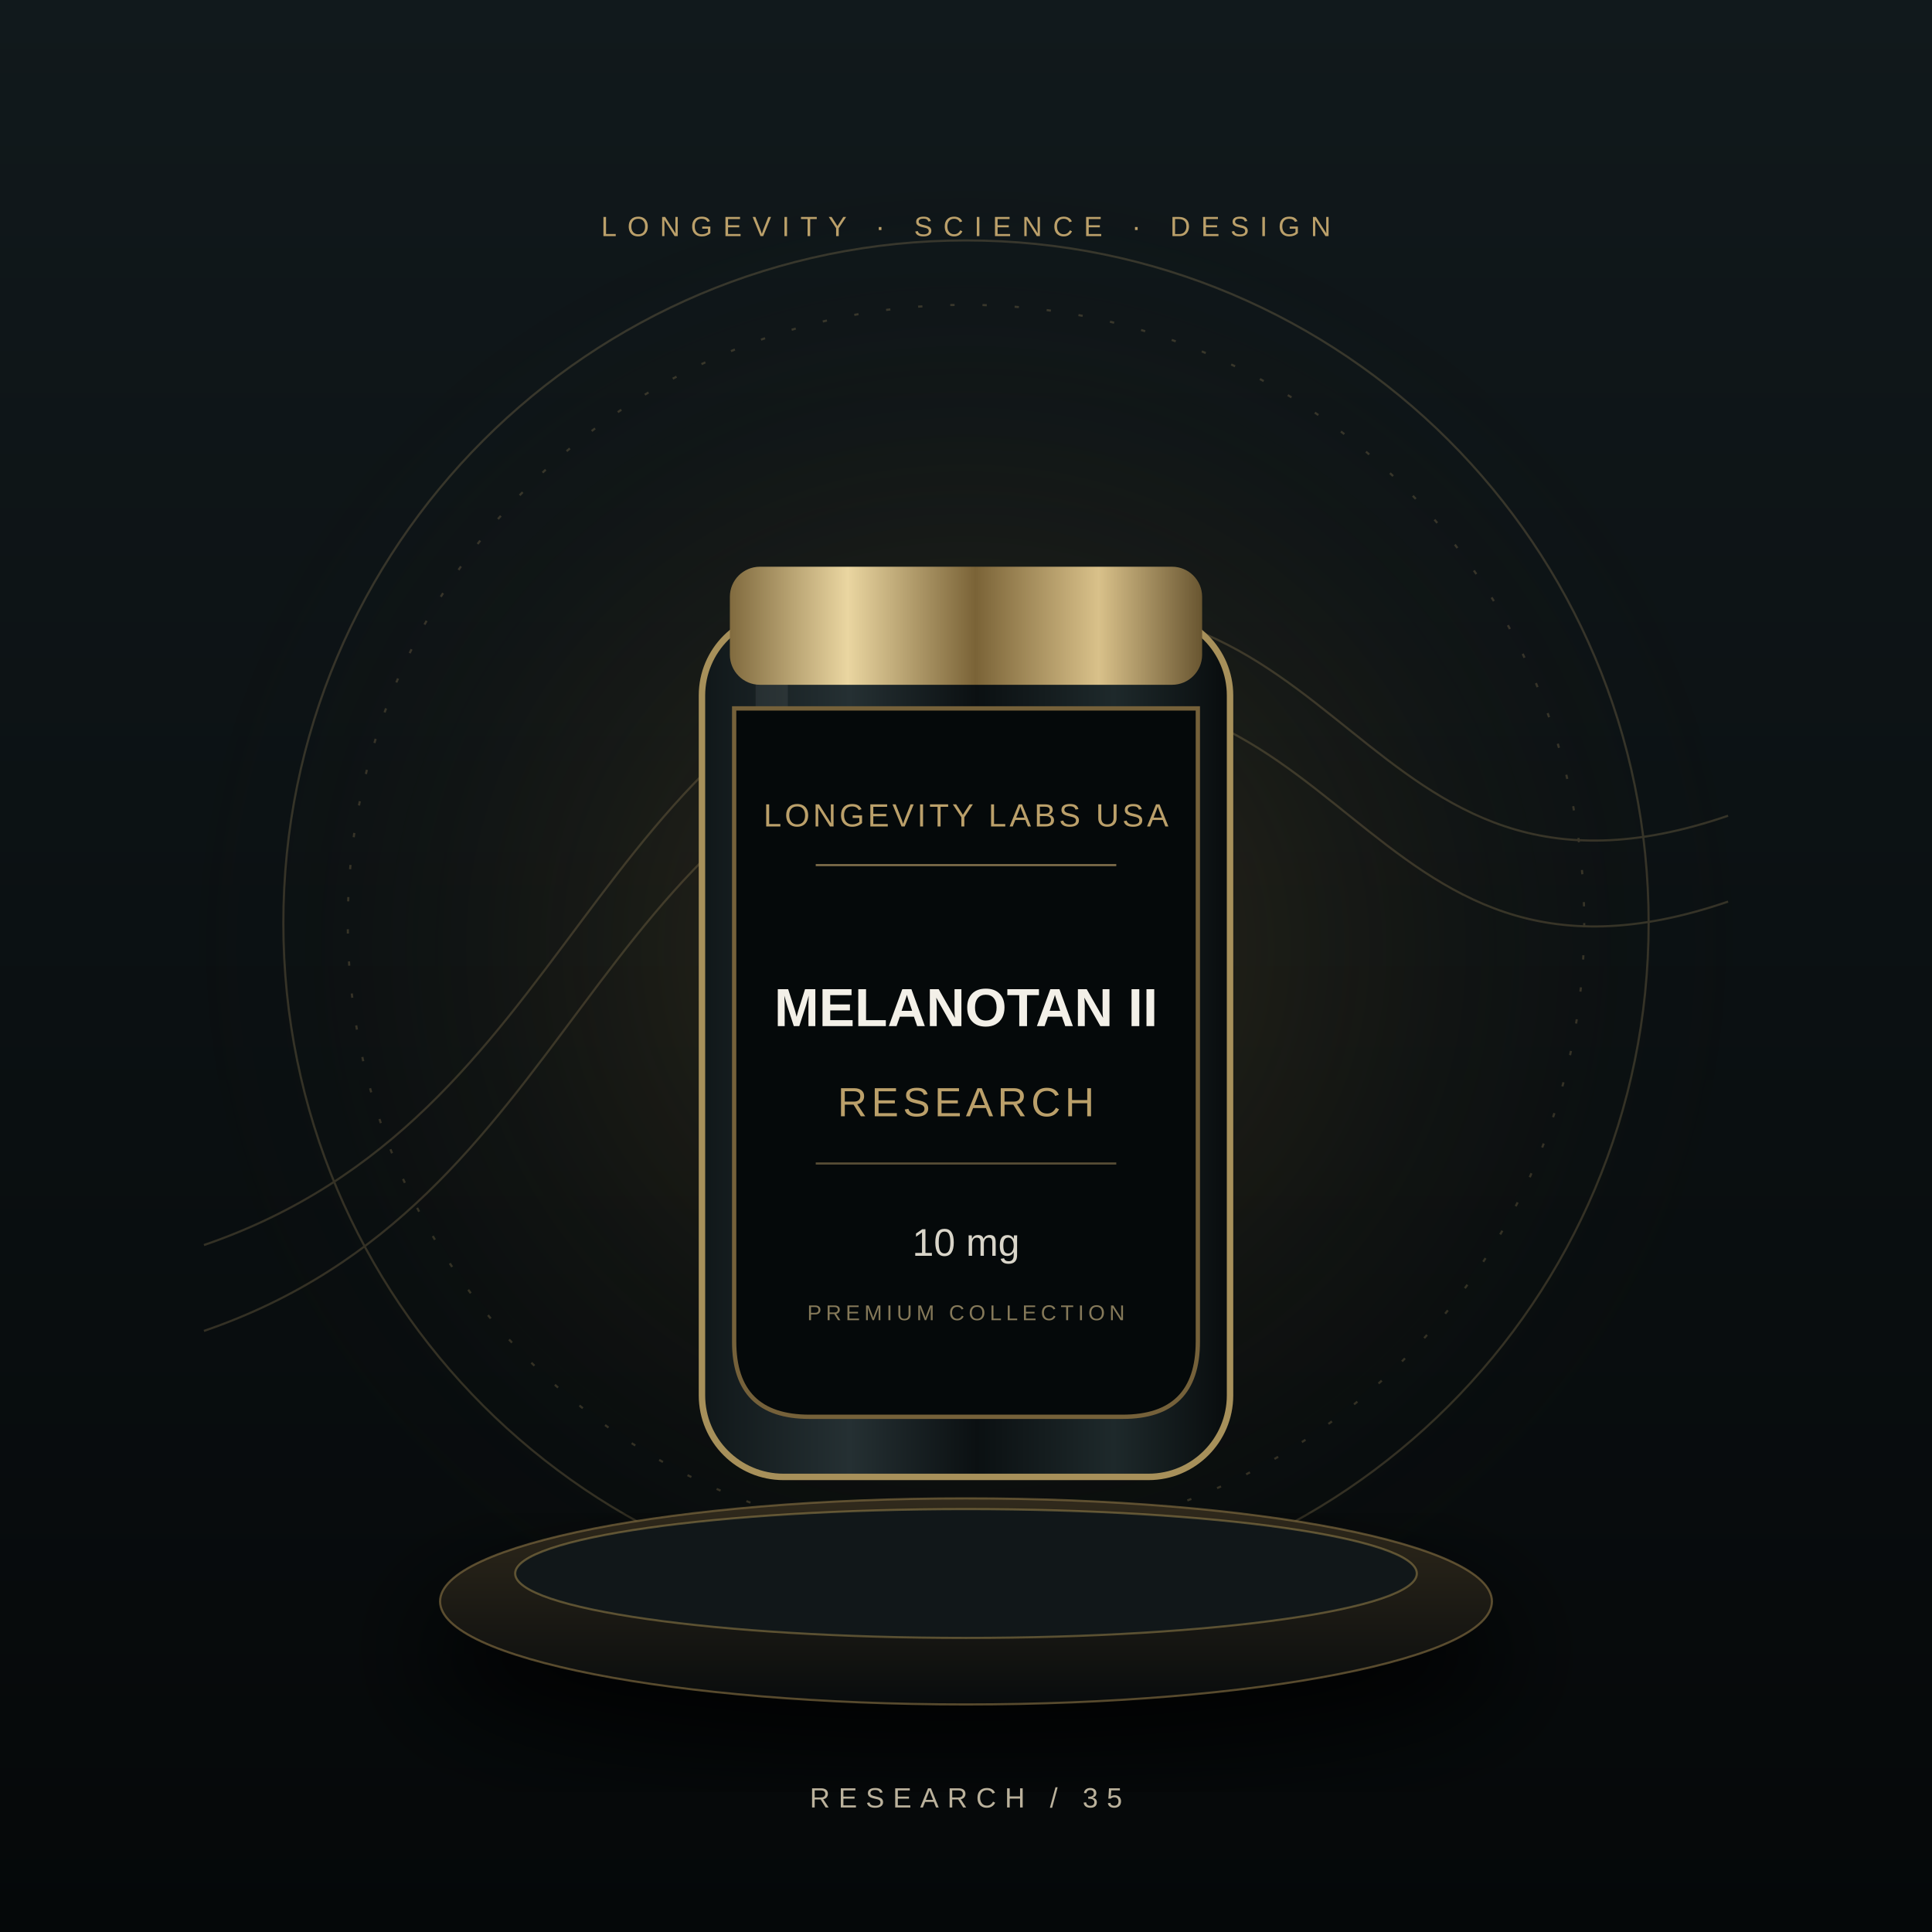
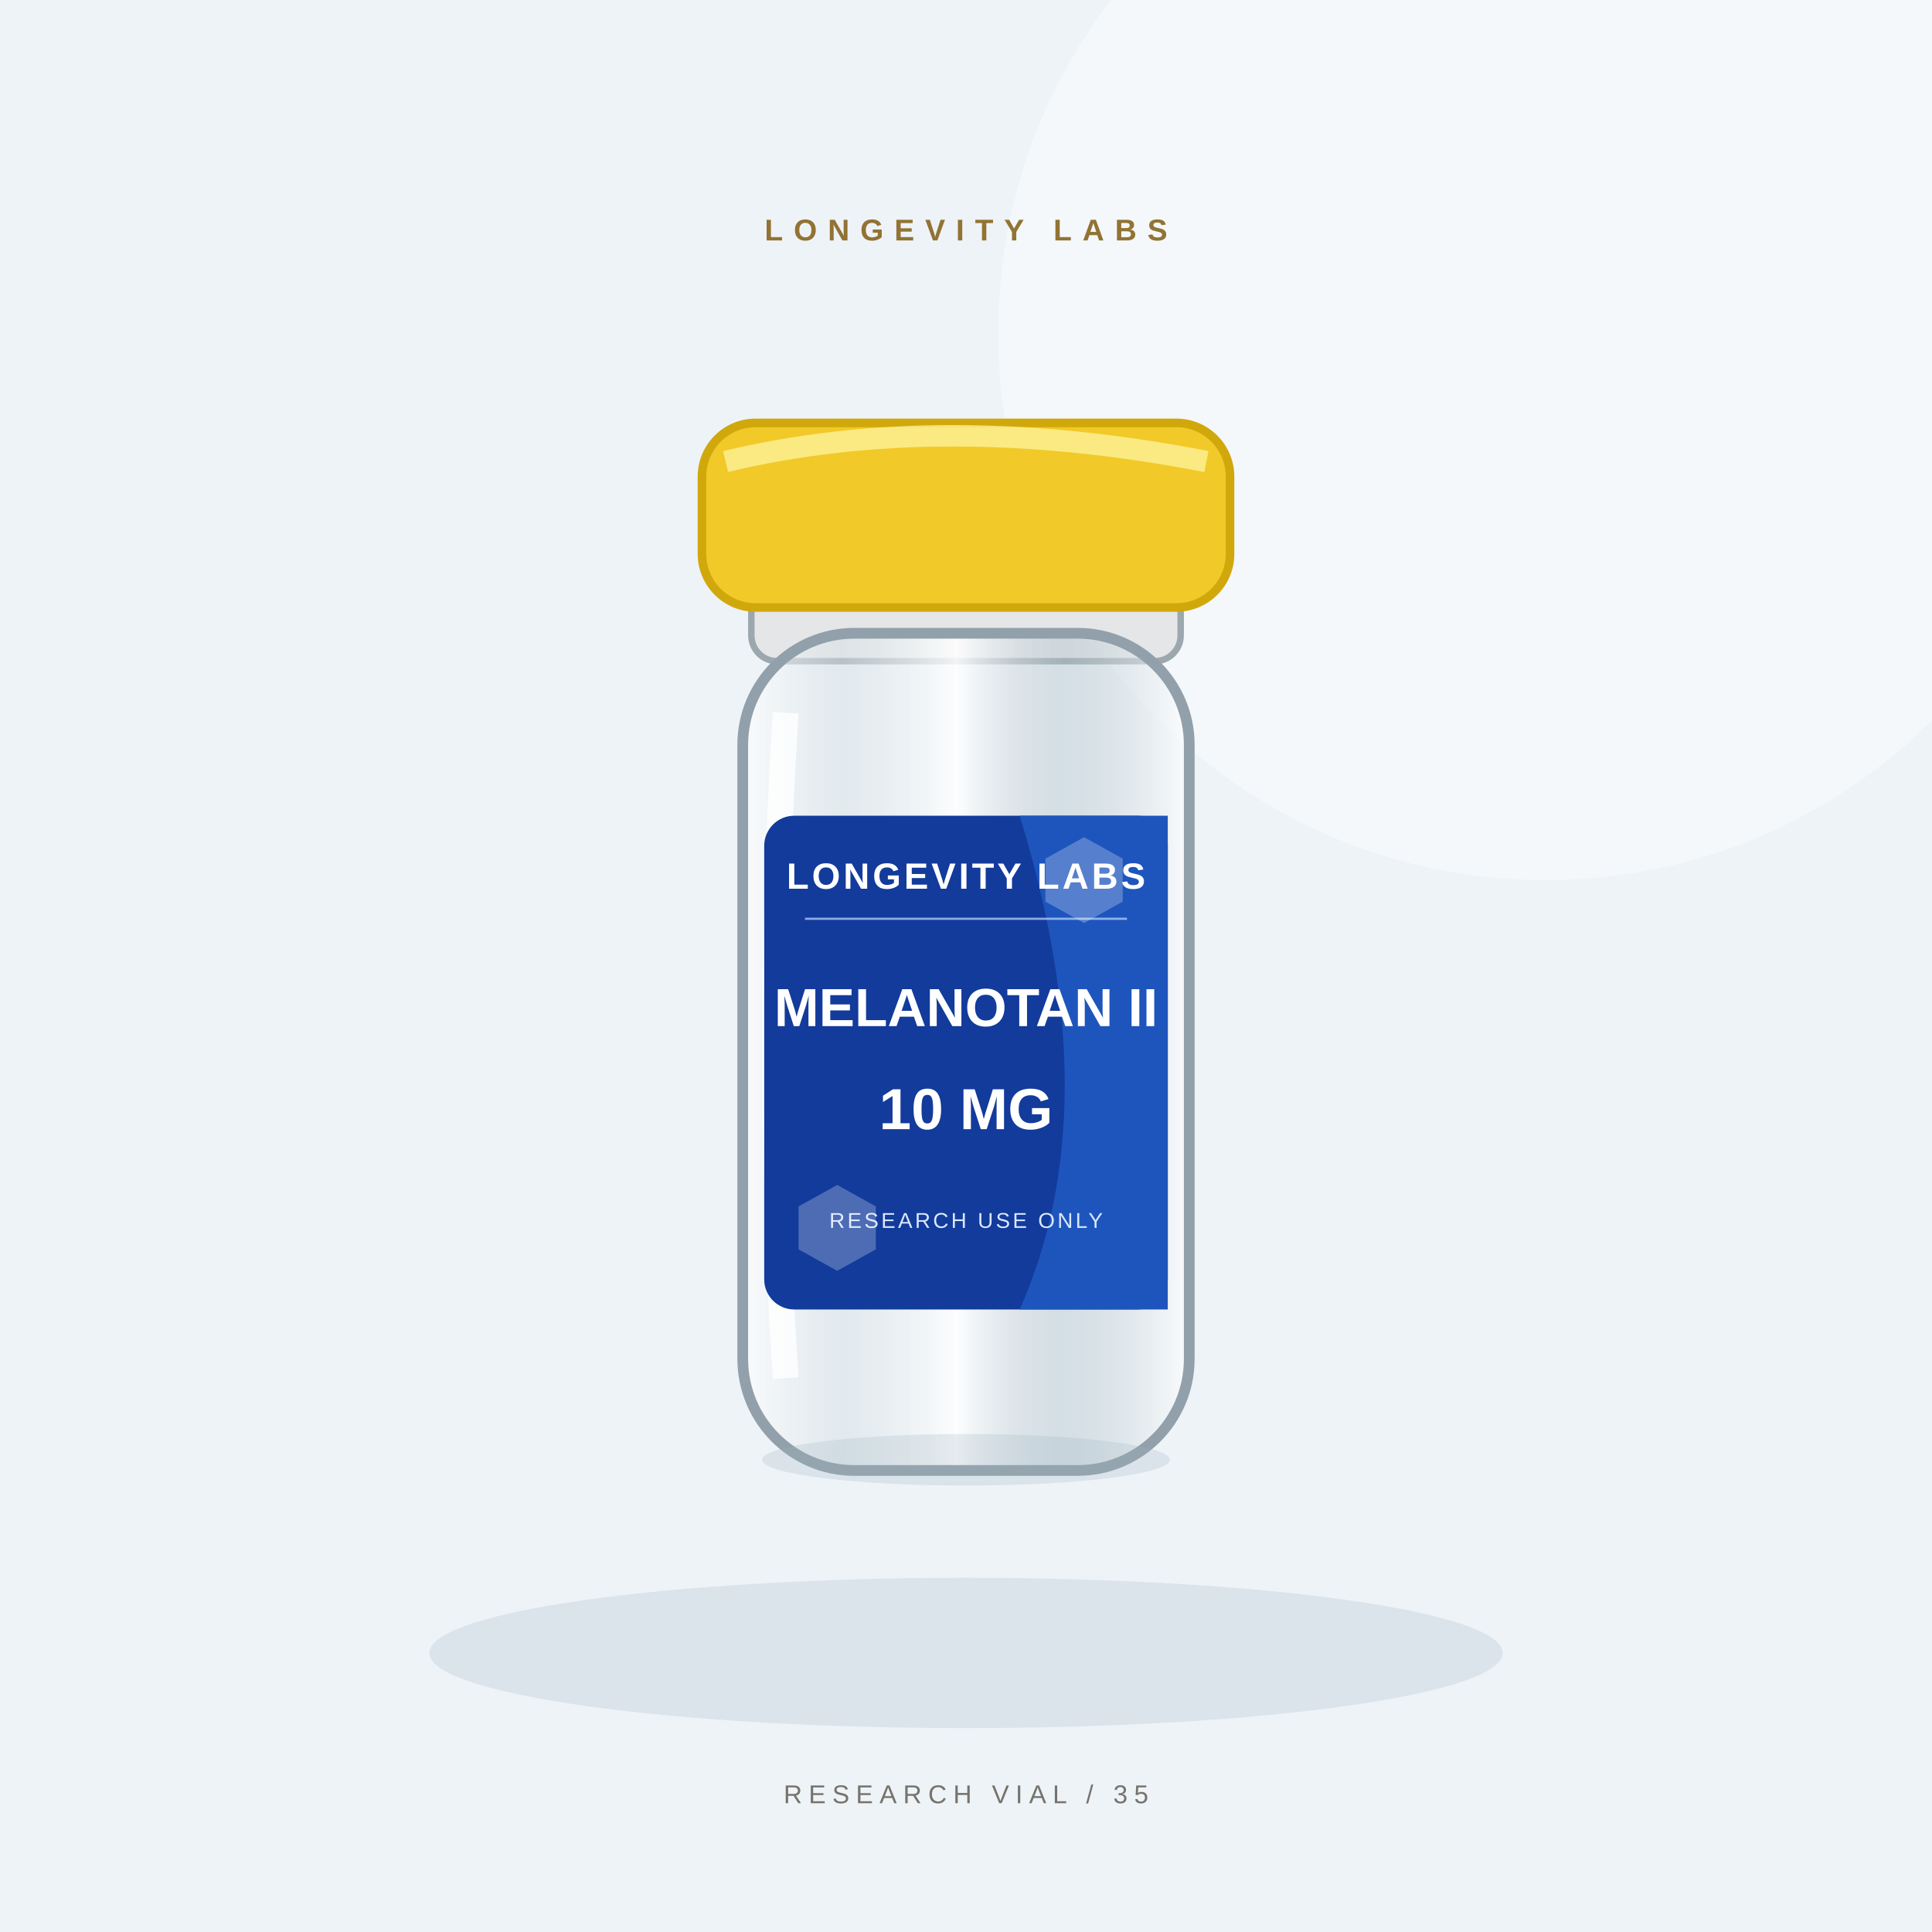
<svg xmlns="http://www.w3.org/2000/svg" width="900" height="900" viewBox="0 0 900 900" role="img" aria-labelledby="title desc">
  <defs>
-     <linearGradient id="bg" x2="0" y2="1">
-       <stop stop-color="#11191c" />
-       <stop offset="1" stop-color="#050809" />
+     <linearGradient id="clearGlass" x2="1">
+       <stop stop-color="#fff" stop-opacity=".72" />
+       <stop offset=".22" stop-color="#d5e0e4" stop-opacity=".48" />
+       <stop offset=".48" stop-color="#fff" stop-opacity=".86" />
+       <stop offset=".72" stop-color="#aec0c9" stop-opacity=".4" />
+       <stop offset="1" stop-color="#fff" stop-opacity=".72" />
    </linearGradient>
-     <radialGradient id="glow">
-       <stop stop-color="#6f5a2e" stop-opacity=".42" />
-       <stop offset="1" stop-color="#050809" stop-opacity="0" />
-     </radialGradient>
-     <linearGradient id="glass" x2="1">
-       <stop stop-color="#101719" />
-       <stop offset=".28" stop-color="#253033" />
-       <stop offset=".52" stop-color="#0b1012" />
-       <stop offset=".78" stop-color="#1e292b" />
-       <stop offset="1" stop-color="#080c0d" />
+     <linearGradient id="goldMetal" x2="1">
+       <stop stop-color="#8a713d" />
+       <stop offset=".25" stop-color="#f2d879" />
+       <stop offset=".53" stop-color="#b18d2e" />
+       <stop offset=".8" stop-color="#f5da77" />
+       <stop offset="1" stop-color="#96782b" />
    </linearGradient>
-     <linearGradient id="metal" x2="1">
-       <stop stop-color="#806a3e" />
-       <stop offset=".25" stop-color="#ead6a1" />
-       <stop offset=".52" stop-color="#7a6337" />
-       <stop offset=".78" stop-color="#d9c18a" />
-       <stop offset="1" stop-color="#685530" />
+     <linearGradient id="darkGlass" x2="1">
+       <stop stop-color="#080b0c" />
+       <stop offset=".26" stop-color="#25292a" />
+       <stop offset=".5" stop-color="#090b0b" />
+       <stop offset=".76" stop-color="#242727" />
+       <stop offset="1" stop-color="#080a0a" />
    </linearGradient>
-     <linearGradient id="floor" x2="0" y2="1">
-       <stop stop-color="#312a1c" />
-       <stop offset="1" stop-color="#090c0d" />
-     </linearGradient>
-     <filter id="blur">
-       <feGaussianBlur stdDeviation="25" />
-     </filter>
  </defs>
-   <rect width="900" height="900" fill="url(#bg)" />
-   <ellipse cx="450" cy="442" rx="380" ry="370" fill="url(#glow)" />
-   <g fill="none" stroke="#bba06a" opacity=".24">
-     <circle cx="450" cy="430" r="318" />
-     <circle cx="450" cy="430" r="288" stroke-dasharray="2 13" />
-     <path d="M95 580C270 520 270 335 450 290s180 150 355 90" />
-     <path d="M95 620C270 560 270 375 450 330s180 150 355 90" />
+   <rect width="900" height="900" fill="#eef3f8" />
+   <ellipse cx="450" cy="770" rx="250" ry="35" fill="#a8b9ca" opacity=".28" />
+   <circle cx="720" cy="155" r="255" fill="#fff" opacity=".38" />
+   <g>
+     <g>
+       <rect x="350" y="246" width="200" height="62" rx="12" fill="#e4e6e8" stroke="#9ca7ae" stroke-width="3" />
+       <rect x="327" y="197" width="246" height="86" rx="25" fill="#f1c928" stroke="#d1a80b" stroke-width="4" />
+       <path d="M338 215q100-24 224 0" fill="none" stroke="#fff6a4" stroke-width="10" opacity=".72" />
+       <rect x="346" y="295" width="208" height="390" rx="52" fill="url(#clearGlass)" stroke="#91a0aa" stroke-width="5" />
+       <path d="M366 332q-10 160 0 310" fill="none" stroke="#fff" stroke-width="12" opacity=".8" />
+       <ellipse cx="450" cy="680" rx="95" ry="12" fill="#9eb4c0" opacity=".25" />
+       <rect x="356" y="380" width="188" height="230" rx="14" fill="#123b9b" />
+       <path d="M475 380h69v230h-69q42-94 0-230" fill="#1e55bd" />
+       <text x="450" y="414" text-anchor="middle" fill="#fff" font-family="Arial,sans-serif" font-size="17" font-weight="700" letter-spacing="1.4">LONGEVITY LABS</text>
+       <path d="M375 428h150" stroke="#b7d2ff" opacity=".75" />
+       <text x="450" y="478" text-anchor="middle" fill="#fff" font-family="Arial,sans-serif" font-size="25" font-weight="800">MELANOTAN II</text>
+       <text x="450" y="526" text-anchor="middle" fill="#fff" font-family="Arial,sans-serif" font-size="27" font-weight="800">10 MG</text>
+       <text x="450" y="572" text-anchor="middle" fill="#dbe8ff" font-family="Arial,sans-serif" font-size="10" letter-spacing="1.2">RESEARCH USE ONLY</text>
+       <g fill="#fff" opacity=".25">
+         <path d="m505 390 18 10v20l-18 10-18-10v-20z" />
+         <path d="m390 552 18 10v20l-18 10-18-10v-20z" />
+       </g>
+     </g>
  </g>
-   <ellipse cx="450" cy="770" rx="255" ry="54" fill="#000" opacity=".8" filter="url(#blur)" />
-   <ellipse cx="450" cy="746" rx="245" ry="48" fill="url(#floor)" stroke="#7b673e" stroke-opacity=".7" />
-   <ellipse cx="450" cy="733" rx="210" ry="30" fill="#111719" stroke="#c6a75d" stroke-opacity=".4" />
-   <g>
-     <rect x="327" y="286" width="246" height="402" rx="38" fill="url(#glass)" stroke="#a7905a" stroke-width="3" />
-     <rect x="352" y="310" width="15" height="345" rx="7" fill="#fff" opacity=".07" />
-     <rect x="340" y="264" width="220" height="55" rx="14" fill="url(#metal)" />
-     <path d="M342 330h216v295q0 35-35 35H377q-35 0-35-35z" fill="#05090a" stroke="#75613a" stroke-width="2" />
-     <text x="450" y="385" text-anchor="middle" fill="#bba06a" font-family="Arial,sans-serif" font-size="15" letter-spacing="1.5">LONGEVITY LABS USA</text>
-     <path d="M380 403h140" stroke="#bba06a" opacity=".65" />
-     <text x="450" y="478" text-anchor="middle" fill="#f3f0e8" font-family="Arial,sans-serif" font-size="25" font-weight="700">MELANOTAN II</text>
-     <text x="450" y="520" text-anchor="middle" fill="#bba06a" font-family="Arial,sans-serif" font-size="19" letter-spacing="2">RESEARCH</text>
-     <path d="M380 542h140" stroke="#bba06a" opacity=".45" />
-     <text x="450" y="585" text-anchor="middle" fill="#d9d5c9" font-family="Arial,sans-serif" font-size="18">10 mg</text>
-     <text x="450" y="615" text-anchor="middle" fill="#857959" font-family="Arial,sans-serif" font-size="10" letter-spacing="2">PREMIUM COLLECTION</text>
-   </g>
-   <g text-anchor="middle" font-family="Arial,sans-serif">
-     <text x="450" y="110" fill="#bba06a" font-size="13" letter-spacing="5">LONGEVITY · SCIENCE · DESIGN</text>
-     <text x="450" y="842" fill="#bbb29c" font-size="13" letter-spacing="4">RESEARCH / 35</text>
-   </g>
+   <text x="450" y="112" text-anchor="middle" fill="#927333" font-family="Arial,sans-serif" font-size="14" font-weight="700" letter-spacing="5">LONGEVITY LABS</text>
+   <text x="450" y="840" text-anchor="middle" fill="#76736c" font-family="Arial,sans-serif" font-size="12" letter-spacing="3">RESEARCH VIAL / 35</text>
</svg>
